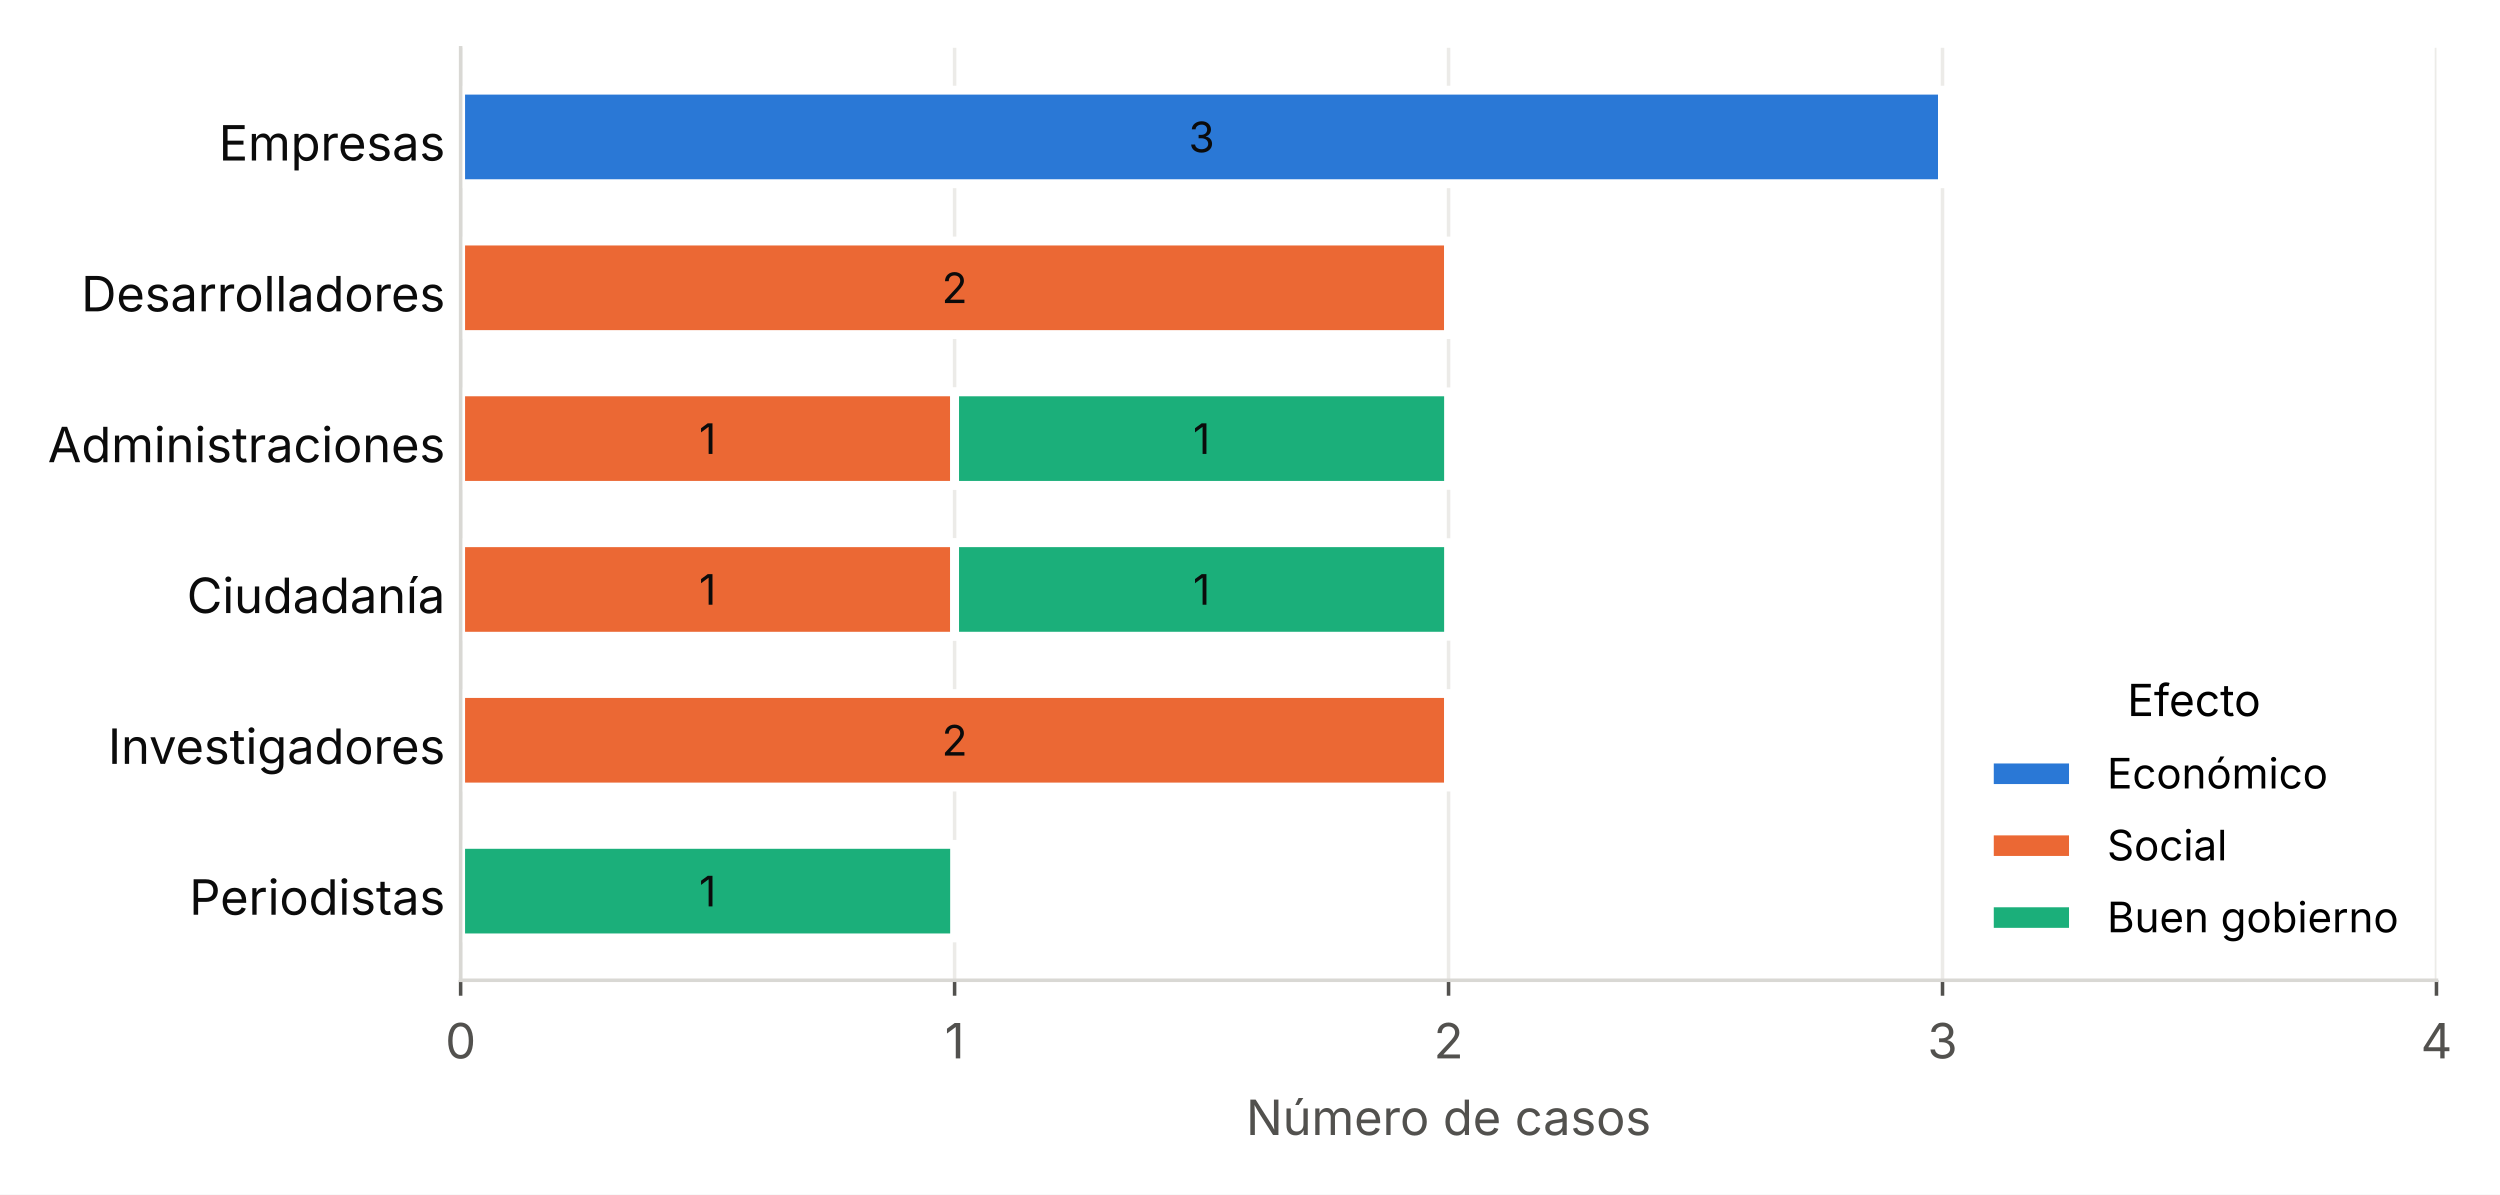
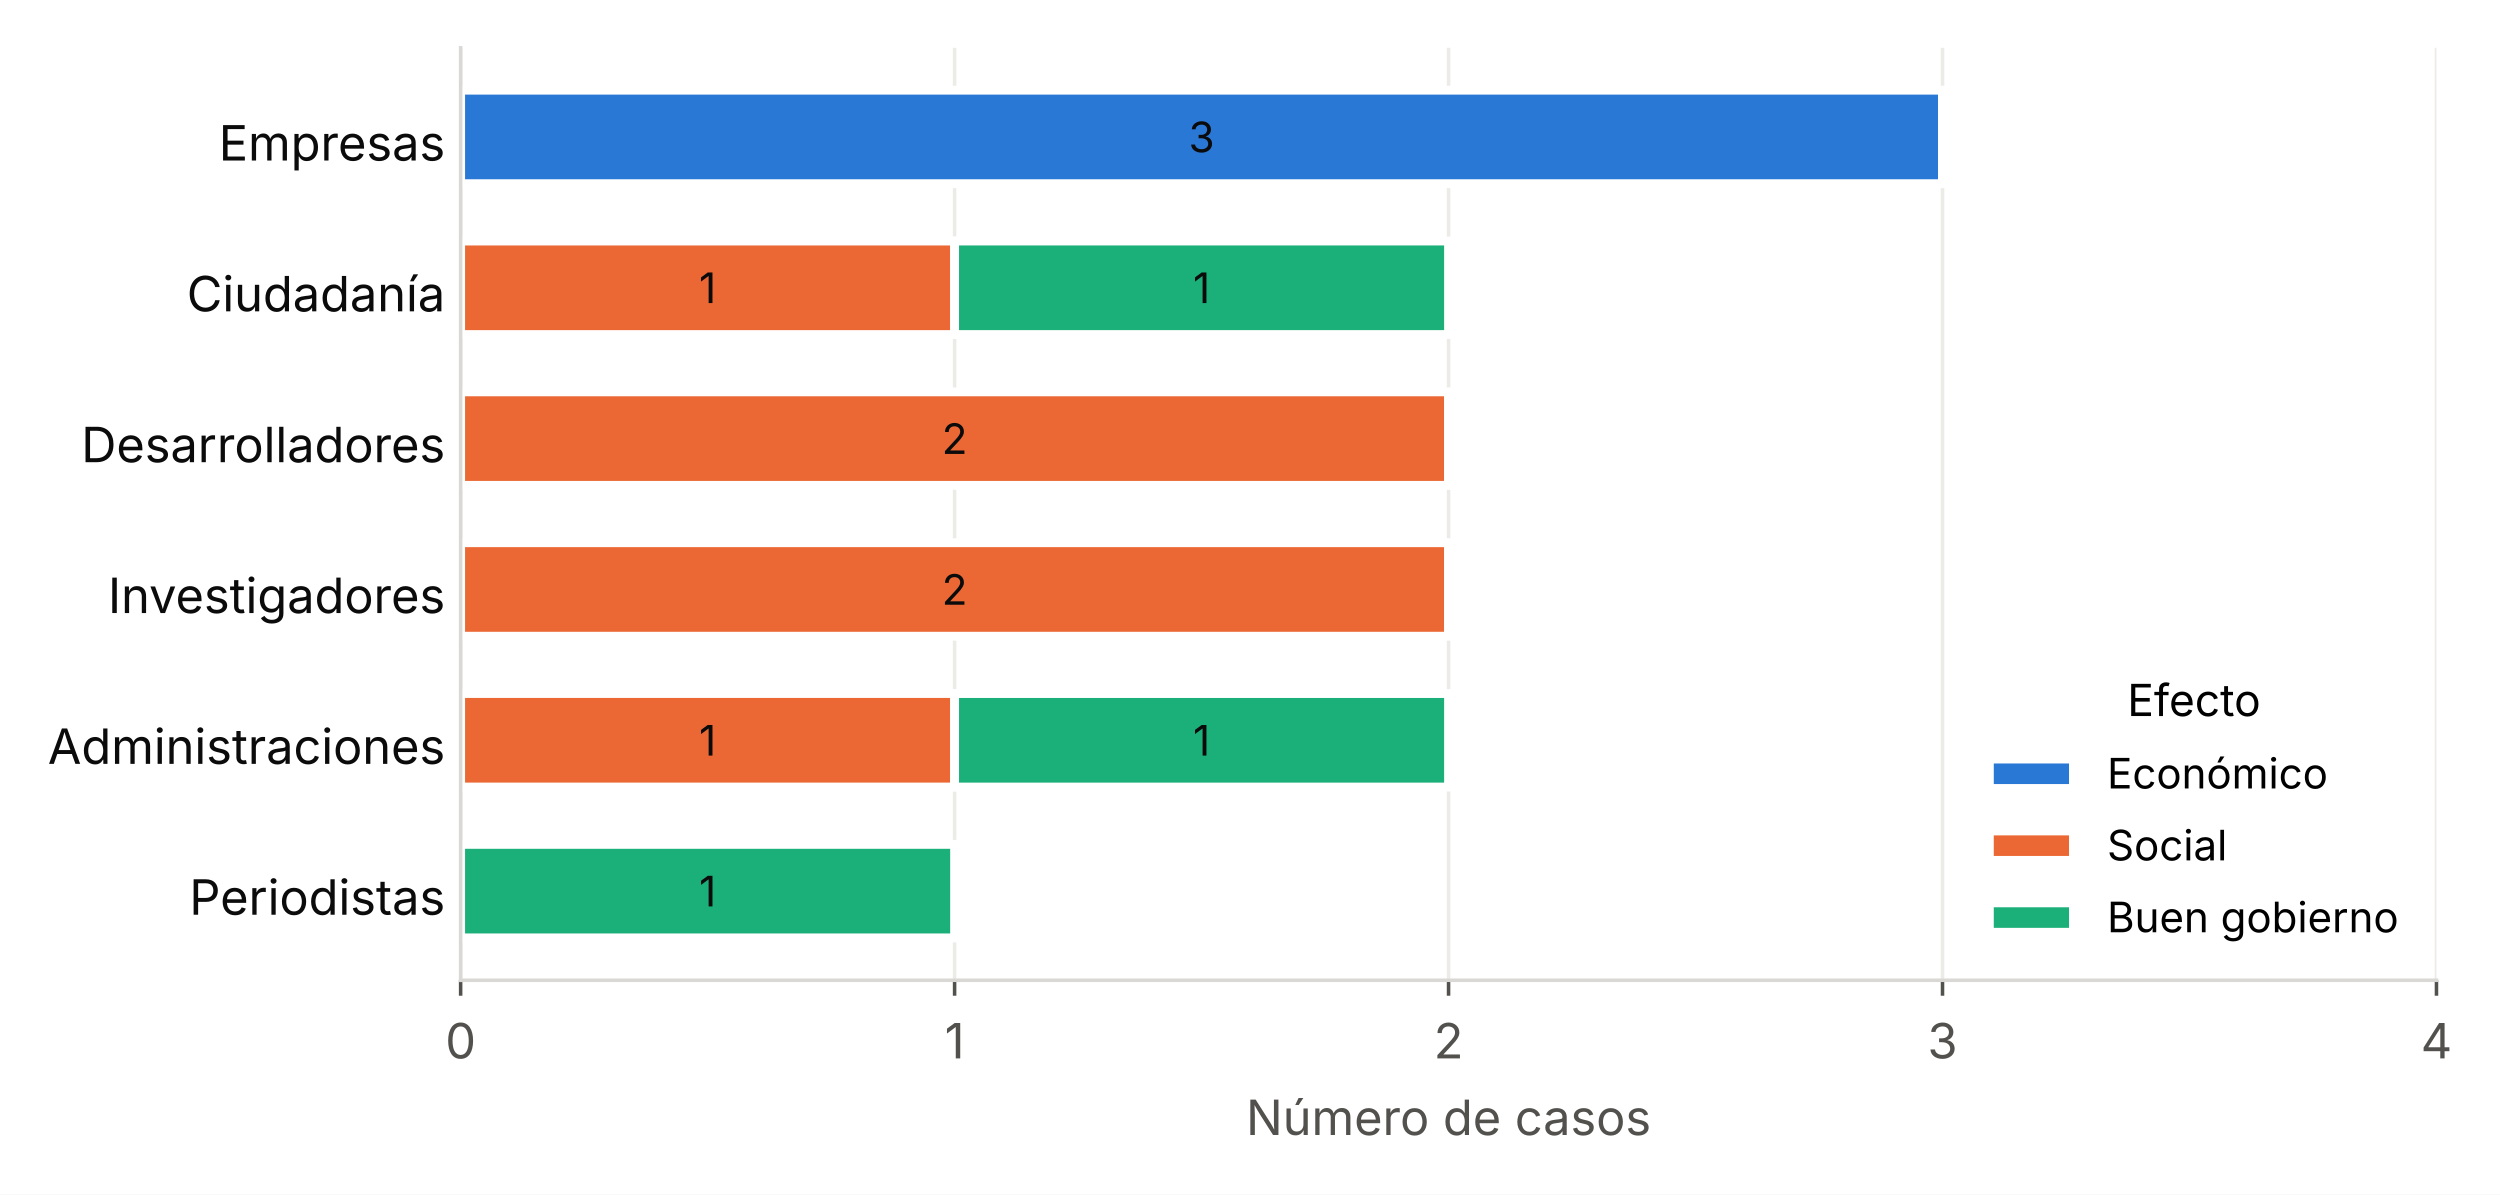
<svg xmlns="http://www.w3.org/2000/svg" xmlns:xlink="http://www.w3.org/1999/xlink" width="564.825pt" height="269.891pt" viewBox="0 0 564.825 269.891" version="1.1">
  <defs>
    <style type="text/css">*{stroke-linejoin: round; stroke-linecap: butt}</style>
  </defs>
  <g id="figure_1">
    <g id="patch_1">
      <path d="M 0 269.891  L 564.825 269.891  L 564.825 0  L 0 0  z " style="fill: #ffffff" />
    </g>
    <g id="axes_1">
      <g id="patch_2">
        <path d="M 104.072 221.472  L 550.472 221.472  L 550.472 10.8  L 104.072 10.8  z " style="fill: #ffffff" />
      </g>
      <g id="matplotlib.axis_1">
        <g id="xtick_1">
          <g id="line2d_1">
-             <path d="M 104.072 221.472  L 104.072 10.8  " clip-path="url(#p4649582b0c)" style="fill: none; stroke: #ecebe8; stroke-width: 0.8; stroke-linecap: square" />
+             <path d="M 104.072 221.472  L 104.072 10.8  " clip-path="url(#p39cdd6e2d8)" style="fill: none; stroke: #ecebe8; stroke-width: 0.8; stroke-linecap: square" />
          </g>
          <g id="line2d_2">
            <defs>
-               <path id="m8e27f40750" d="M 0 0  L 0 3.5  " style="stroke: #52514e; stroke-width: 0.8" />
+               <path id="mf27c030fe9" d="M 0 0  L 0 3.5  " style="stroke: #52514e; stroke-width: 0.8" />
            </defs>
            <g>
-               <use xlink:href="#m8e27f40750" x="104.072" y="221.472" style="fill: #52514e; stroke: #52514e; stroke-width: 0.8" />
+               <use xlink:href="#mf27c030fe9" x="104.072" y="221.472" style="fill: #52514e; stroke: #52514e; stroke-width: 0.8" />
            </g>
          </g>
          <g id="text_1">
            <g style="fill: #52514e" transform="translate(100.6019 239.1283) scale(0.11 -0.11)">
              <defs>
                <path id="Inter-Regular-53f" d="M 2019 -63  C 3059 -63 3656 809 3656 2325  C 3656 3834 3050 4719 2019 4719  C 988 4719 381 3834 381 2325  C 381 806 981 -63 2019 -63  z M 2019 456  C 1338 456 953 1144 953 2325  C 953 3509 1338 4203 2019 4203  C 2700 4203 3084 3513 3084 2325  C 3084 1144 2700 456 2019 456  z " transform="scale(0.015625)" />
              </defs>
              <use xlink:href="#Inter-Regular-53f" />
            </g>
          </g>
        </g>
        <g id="xtick_2">
          <g id="line2d_3">
-             <path d="M 215.672 221.472  L 215.672 10.8  " clip-path="url(#p4649582b0c)" style="fill: none; stroke: #ecebe8; stroke-width: 0.8; stroke-linecap: square" />
+             <path d="M 215.672 221.472  L 215.672 10.8  " clip-path="url(#p39cdd6e2d8)" style="fill: none; stroke: #ecebe8; stroke-width: 0.8; stroke-linecap: square" />
          </g>
          <g id="line2d_4">
            <g>
-               <use xlink:href="#m8e27f40750" x="215.672" y="221.472" style="fill: #52514e; stroke: #52514e; stroke-width: 0.8" />
+               <use xlink:href="#mf27c030fe9" x="215.672" y="221.472" style="fill: #52514e; stroke: #52514e; stroke-width: 0.8" />
            </g>
          </g>
          <g id="text_2">
            <g style="fill: #52514e" transform="translate(213.4351 239.1283) scale(0.11 -0.11)">
              <defs>
                <path id="Inter-Regular-540" d="M 2041 4656  L 1313 4656  L 300 3909  L 300 3272  L 1425 4106  L 1456 4106  L 1456 0  L 2041 0  L 2041 4656  z " transform="scale(0.015625)" />
              </defs>
              <use xlink:href="#Inter-Regular-540" />
            </g>
          </g>
        </g>
        <g id="xtick_3">
          <g id="line2d_5">
-             <path d="M 327.272 221.472  L 327.272 10.8  " clip-path="url(#p4649582b0c)" style="fill: none; stroke: #ecebe8; stroke-width: 0.8; stroke-linecap: square" />
+             <path d="M 327.272 221.472  L 327.272 10.8  " clip-path="url(#p39cdd6e2d8)" style="fill: none; stroke: #ecebe8; stroke-width: 0.8; stroke-linecap: square" />
          </g>
          <g id="line2d_6">
            <g>
-               <use xlink:href="#m8e27f40750" x="327.272" y="221.472" style="fill: #52514e; stroke: #52514e; stroke-width: 0.8" />
+               <use xlink:href="#mf27c030fe9" x="327.272" y="221.472" style="fill: #52514e; stroke: #52514e; stroke-width: 0.8" />
            </g>
          </g>
          <g id="text_3">
            <g style="fill: #52514e" transform="translate(323.9179 239.1283) scale(0.11 -0.11)">
              <defs>
                <path id="Inter-Regular-541" d="M 481 0  L 3447 0  L 3447 522  L 1300 522  L 1300 559  L 2319 1644  C 3141 2519 3369 2916 3369 3419  C 3369 4147 2778 4719 1947 4719  C 1119 4719 494 4159 494 3334  L 1063 3334  C 1063 3859 1400 4203 1931 4203  C 2428 4203 2806 3900 2806 3413  C 2806 2984 2544 2666 2028 2106  L 481 428  L 481 0  z " transform="scale(0.015625)" />
              </defs>
              <use xlink:href="#Inter-Regular-541" />
            </g>
          </g>
        </g>
        <g id="xtick_4">
          <g id="line2d_7">
-             <path d="M 438.872 221.472  L 438.872 10.8  " clip-path="url(#p4649582b0c)" style="fill: none; stroke: #ecebe8; stroke-width: 0.8; stroke-linecap: square" />
+             <path d="M 438.872 221.472  L 438.872 10.8  " clip-path="url(#p39cdd6e2d8)" style="fill: none; stroke: #ecebe8; stroke-width: 0.8; stroke-linecap: square" />
          </g>
          <g id="line2d_8">
            <g>
-               <use xlink:href="#m8e27f40750" x="438.872" y="221.472" style="fill: #52514e; stroke: #52514e; stroke-width: 0.8" />
+               <use xlink:href="#mf27c030fe9" x="438.872" y="221.472" style="fill: #52514e; stroke: #52514e; stroke-width: 0.8" />
            </g>
          </g>
          <g id="text_4">
            <g style="fill: #52514e" transform="translate(435.4749 239.1283) scale(0.11 -0.11)">
              <defs>
                <path id="Inter-Regular-543" d="M 1984 -63  C 2897 -63 3572 503 3572 1266  C 3572 1853 3225 2284 2631 2381  L 2631 2419  C 3106 2559 3403 2944 3403 3469  C 3403 4131 2872 4719 2003 4719  C 1184 4719 516 4216 491 3484  L 1063 3484  C 1081 3938 1516 4203 1991 4203  C 2497 4203 2822 3900 2822 3438  C 2822 2956 2447 2644 1903 2644  L 1525 2644  L 1525 2128  L 1903 2128  C 2594 2128 2984 1775 2984 1272  C 2984 788 2559 459 1975 459  C 1444 459 1025 731 991 1175  L 391 1175  C 422 438 1072 -63 1984 -63  z " transform="scale(0.015625)" />
              </defs>
              <use xlink:href="#Inter-Regular-543" />
            </g>
          </g>
        </g>
        <g id="xtick_5">
          <g id="line2d_9">
-             <path d="M 550.472 221.472  L 550.472 10.8  " clip-path="url(#p4649582b0c)" style="fill: none; stroke: #ecebe8; stroke-width: 0.8; stroke-linecap: square" />
+             <path d="M 550.472 221.472  L 550.472 10.8  " clip-path="url(#p39cdd6e2d8)" style="fill: none; stroke: #ecebe8; stroke-width: 0.8; stroke-linecap: square" />
          </g>
          <g id="line2d_10">
            <g>
-               <use xlink:href="#m8e27f40750" x="550.472" y="221.472" style="fill: #52514e; stroke: #52514e; stroke-width: 0.8" />
+               <use xlink:href="#mf27c030fe9" x="550.472" y="221.472" style="fill: #52514e; stroke: #52514e; stroke-width: 0.8" />
            </g>
          </g>
          <g id="text_5">
            <g style="fill: #52514e" transform="translate(546.9194 239.1283) scale(0.11 -0.11)">
              <defs>
                <path id="Inter-Regular-544" d="M 375 947  L 2566 947  L 2566 0  L 3134 0  L 3134 947  L 3766 947  L 3766 1469  L 3134 1469  L 3134 4656  L 2413 4656  L 375 1431  L 375 947  z M 2569 1469  L 1009 1469  L 1009 1506  L 2531 3913  L 2569 3913  L 2569 1469  z " transform="scale(0.015625)" />
              </defs>
              <use xlink:href="#Inter-Regular-544" />
            </g>
          </g>
        </g>
        <g id="text_6">
          <g style="fill: #52514e" transform="translate(281.518 256.4378) scale(0.11 -0.11)">
            <defs>
              <path id="Inter-Regular-12d" d="M 563 0  L 1159 0  L 1159 2656  C 1159 2881 1138 3347 1113 3944  C 1475 3297 1653 2984 1866 2650  L 3553 0  L 4259 0  L 4259 4656  L 3666 4656  L 3666 1800  C 3666 1550 3669 1153 3706 703  C 3494 1125 3281 1481 3156 1678  L 1263 4656  L 563 4656  L 563 0  z " transform="scale(0.015625)" />
              <path id="Inter-Regular-39c" d="M 1678 -44  C 2138 -44 2519 144 2747 653  L 2747 0  L 3291 0  L 3291 3494  L 2725 3494  L 2725 1400  C 2725 803 2347 463 1847 463  C 1359 463 1056 784 1056 1322  L 1056 3494  L 494 3494  L 494 1275  C 494 391 972 -44 1678 -44  z M 1644 3950  L 2103 3950  L 2709 4869  L 2081 4869  L 1644 3950  z " transform="scale(0.015625)" />
              <path id="Inter-Regular-300" d="M 494 0  L 1056 0  L 1056 2200  C 1056 2756 1428 3044 1838 3044  C 2231 3044 2522 2784 2522 2397  L 2522 0  L 3084 0  L 3084 2281  C 3084 2722 3372 3044 3844 3044  C 4219 3044 4547 2844 4547 2341  L 4547 0  L 5113 0  L 5113 2356  C 5113 3166 4619 3556 4013 3556  C 3506 3556 3078 3284 2913 2844  C 2788 3275 2481 3556 2022 3556  C 1609 3556 1216 3325 1044 2853  L 1041 3494  L 494 3494  L 494 0  z " transform="scale(0.015625)" />
              <path id="Inter-Regular-267" d="M 1963 -75  C 2678 -75 3200 284 3363 813  L 2819 963  C 2688 606 2378 425 1966 425  C 1347 425 922 825 894 1556  L 3419 1556  L 3419 1791  C 3419 3081 2638 3538 1897 3538  C 944 3538 325 2791 325 1719  C 325 644 950 -75 1963 -75  z M 897 2031  C 931 2566 1297 3038 1897 3038  C 2472 3038 2794 2625 2847 2031  L 897 2031  z " transform="scale(0.015625)" />
              <path id="Inter-Regular-356" d="M 494 0  L 1056 0  L 1056 2188  C 1056 2659 1425 3000 1928 3000  C 2078 3000 2231 2975 2266 2969  L 2266 3534  C 2200 3538 2063 3544 1981 3544  C 1566 3544 1203 3309 1075 2956  L 1038 2956  L 1038 3494  L 494 3494  L 494 0  z " transform="scale(0.015625)" />
              <path id="Inter-Regular-318" d="M 1916 -75  C 2869 -75 3513 647 3513 1725  C 3513 2819 2869 3538 1916 3538  C 966 3538 325 2819 325 1725  C 325 647 966 -75 1916 -75  z M 1916 428  C 1219 428 897 1038 897 1725  C 897 2422 1219 3034 1916 3034  C 2622 3034 2944 2419 2944 1725  C 2944 1038 2622 428 1916 428  z " transform="scale(0.015625)" />
              <path id="Inter-Regular-6eb" transform="scale(0.015625)" />
              <path id="Inter-Regular-256" d="M 1803 -75  C 2469 -75 2703 347 2819 541  L 2881 541  L 2881 0  L 3425 0  L 3425 4656  L 2863 4656  L 2863 2934  L 2819 2934  C 2703 3119 2488 3538 1806 3538  C 934 3538 325 2844 325 1738  C 325 625 931 -75 1803 -75  z M 1888 428  C 1234 428 897 1009 897 1744  C 897 2469 1225 3034 1888 3034  C 2531 3034 2869 2516 2869 1744  C 2869 966 2522 428 1888 428  z " transform="scale(0.015625)" />
              <path id="Inter-Regular-24b" d="M 1916 -75  C 2600 -75 3156 297 3344 919  L 2806 1072  C 2703 694 2384 428 1916 428  C 1219 428 897 1038 897 1725  C 897 2422 1219 3034 1916 3034  C 2375 3034 2688 2778 2791 2419  L 3331 2572  C 3141 3181 2591 3538 1916 3538  C 966 3538 325 2819 325 1725  C 325 647 966 -75 1916 -75  z " transform="scale(0.015625)" />
              <path id="Inter-Regular-1fc" d="M 1472 -81  C 2063 -81 2391 228 2509 475  L 2547 475  L 2547 0  L 3100 0  L 3100 2303  C 3100 3394 2259 3538 1791 3538  C 1250 3538 650 3344 381 2709  L 922 2531  C 1031 2775 1303 3044 1806 3044  C 2291 3044 2538 2794 2538 2359  L 2538 2341  C 2538 2081 2263 2100 1641 2022  C 994 1941 281 1794 281 994  C 281 306 809 -81 1472 -81  z M 1569 416  C 1150 416 847 603 847 966  C 847 1363 1206 1494 1616 1547  C 1831 1575 2444 1638 2538 1747  L 2538 1263  C 2538 834 2191 416 1569 416  z " transform="scale(0.015625)" />
              <path id="Inter-Regular-369" d="M 1681 -75  C 2500 -75 3059 372 3059 984  C 3059 1463 2763 1778 2128 1928  L 1600 2053  C 1191 2150 1013 2294 1013 2553  C 1013 2844 1325 3059 1741 3059  C 2191 3059 2388 2816 2484 2566  L 2994 2697  C 2834 3188 2456 3538 1738 3538  C 994 3538 444 3119 444 2519  C 444 2028 747 1716 1381 1566  L 1963 1428  C 2306 1347 2475 1188 2475 947  C 2475 659 2163 419 1675 419  C 1256 419 972 591 872 975  L 338 847  C 463 244 963 -75 1681 -75  z " transform="scale(0.015625)" />
            </defs>
            <use xlink:href="#Inter-Regular-12d" />
            <use xlink:href="#Inter-Regular-39c" transform="translate(75.34375 0)" />
            <use xlink:href="#Inter-Regular-300" transform="translate(134.4688 0)" />
            <use xlink:href="#Inter-Regular-267" transform="translate(222.0625 0)" />
            <use xlink:href="#Inter-Regular-356" transform="translate(280.3594 0)" />
            <use xlink:href="#Inter-Regular-318" transform="translate(316.3438 0)" />
            <use xlink:href="#Inter-Regular-6eb" transform="translate(376.3125 0)" />
            <use xlink:href="#Inter-Regular-256" transform="translate(404.4375 0)" />
            <use xlink:href="#Inter-Regular-267" transform="translate(465.6719 0)" />
            <use xlink:href="#Inter-Regular-6eb" transform="translate(523.9688 0)" />
            <use xlink:href="#Inter-Regular-24b" transform="translate(552.0938 0)" />
            <use xlink:href="#Inter-Regular-1fc" transform="translate(610.2031 0)" />
            <use xlink:href="#Inter-Regular-369" transform="translate(666.3594 0)" />
            <use xlink:href="#Inter-Regular-318" transform="translate(719.1406 0)" />
            <use xlink:href="#Inter-Regular-369" transform="translate(779.1094 0)" />
          </g>
        </g>
      </g>
      <g id="matplotlib.axis_2">
        <g id="ytick_1">
          <g id="line2d_11" />
          <g id="text_7">
            <g style="fill: #0b0b0b" transform="translate(49.42891 36.26839) scale(0.11 -0.11)">
              <defs>
                <path id="Inter-Regular-5f" d="M 563 0  L 3428 0  L 3428 525  L 1156 525  L 1156 2088  L 3247 2088  L 3247 2613  L 1156 2613  L 1156 4131  L 3400 4131  L 3400 4656  L 563 4656  L 563 0  z " transform="scale(0.015625)" />
                <path id="Inter-Regular-34d" d="M 494 -1306  L 1056 -1306  L 1056 541  L 1100 541  C 1216 347 1450 -75 2116 -75  C 2988 -75 3594 625 3594 1738  C 3594 2844 2984 3538 2113 3538  C 1431 3538 1216 3119 1100 2934  L 1038 2934  L 1038 3494  L 494 3494  L 494 -1306  z M 2031 428  C 1397 428 1050 966 1050 1744  C 1050 2516 1388 3034 2031 3034  C 2694 3034 3022 2469 3022 1744  C 3022 1009 2684 428 2031 428  z " transform="scale(0.015625)" />
              </defs>
              <use xlink:href="#Inter-Regular-5f" />
              <use xlink:href="#Inter-Regular-300" transform="translate(60.10938 0)" />
              <use xlink:href="#Inter-Regular-34d" transform="translate(147.7031 0)" />
              <use xlink:href="#Inter-Regular-356" transform="translate(208.9375 0)" />
              <use xlink:href="#Inter-Regular-267" transform="translate(244.9219 0)" />
              <use xlink:href="#Inter-Regular-369" transform="translate(303.2188 0)" />
              <use xlink:href="#Inter-Regular-1fc" transform="translate(356 0)" />
              <use xlink:href="#Inter-Regular-369" transform="translate(412.1562 0)" />
            </g>
          </g>
        </g>
        <g id="ytick_2">
          <g id="line2d_12" />
          <g id="text_8">
-             <g style="fill: #0b0b0b" transform="translate(18.35562 70.34669) scale(0.11 -0.11)">
+             <g style="fill: #0b0b0b" transform="translate(42.20328 70.34669) scale(0.11 -0.11)">
+               <defs>
+                 <path id="Inter-Regular-49" d="M 2447 -63  C 3400 -63 4163 519 4325 1466  L 3731 1466  C 3600 831 3056 488 2447 488  C 1613 488 959 1134 959 2325  C 959 3519 1609 4169 2447 4169  C 3053 4169 3600 3828 3731 3191  L 4325 3191  C 4159 4150 3391 4719 2447 4719  C 1253 4719 381 3803 381 2325  C 381 850 1253 -63 2447 -63  z " transform="scale(0.015625)" />
+                 <path id="Inter-Regular-2b2" d="M 494 0  L 1056 0  L 1056 3494  L 494 3494  L 494 0  z M 778 4066  C 994 4066 1172 4231 1172 4438  C 1172 4644 994 4809 778 4809  C 566 4809 388 4644 388 4438  C 388 4231 566 4066 778 4066  z " transform="scale(0.015625)" />
+                 <path id="Inter-Regular-395" d="M 1678 -44  C 2138 -44 2519 144 2747 653  L 2747 0  L 3291 0  L 3291 3494  L 2725 3494  L 2725 1400  C 2725 803 2347 463 1847 463  C 1359 463 1056 784 1056 1322  L 1056 3494  L 494 3494  L 494 1275  C 494 391 972 -44 1678 -44  z " transform="scale(0.015625)" />
+                 <path id="Inter-Regular-307" d="M 1056 2094  C 1056 2691 1434 3031 1938 3031  C 2425 3031 2725 2709 2725 2172  L 2725 0  L 3288 0  L 3288 2219  C 3288 3103 2813 3538 2106 3538  C 1638 3538 1263 3341 1038 2847  L 1034 3494  L 494 3494  L 494 0  L 1056 0  L 1056 2094  z " transform="scale(0.015625)" />
+                 <path id="Inter-Regular-2bd" d="M 494 0  L 1056 0  L 1056 3494  L 494 3494  L 494 0  z M 531 3950  L 991 3950  L 1597 4869  L 969 4869  L 531 3950  z " transform="scale(0.015625)" />
+               </defs>
+               <use xlink:href="#Inter-Regular-49" />
+               <use xlink:href="#Inter-Regular-2b2" transform="translate(73.04688 0)" />
+               <use xlink:href="#Inter-Regular-395" transform="translate(97.26562 0)" />
+               <use xlink:href="#Inter-Regular-256" transform="translate(156.3906 0)" />
+               <use xlink:href="#Inter-Regular-1fc" transform="translate(217.625 0)" />
+               <use xlink:href="#Inter-Regular-256" transform="translate(273.7812 0)" />
+               <use xlink:href="#Inter-Regular-1fc" transform="translate(335.0156 0)" />
+               <use xlink:href="#Inter-Regular-307" transform="translate(391.1719 0)" />
+               <use xlink:href="#Inter-Regular-2bd" transform="translate(450.25 0)" />
+               <use xlink:href="#Inter-Regular-1fc" transform="translate(474.4688 0)" />
+             </g>
+           </g>
+         </g>
+         <g id="ytick_3">
+           <g id="line2d_13" />
+           <g id="text_9">
+             <g style="fill: #0b0b0b" transform="translate(18.35562 104.425) scale(0.11 -0.11)">
              <defs>
                <path id="Inter-Regular-54" d="M 2016 0  C 3434 0 4238 881 4238 2338  C 4238 3781 3434 4656 2075 4656  L 563 4656  L 563 0  L 2016 0  z M 1156 525  L 1156 4131  L 2034 4131  C 3113 4131 3663 3456 3663 2338  C 3663 1206 3113 525 1978 525  L 1156 525  z " transform="scale(0.015625)" />
                <path id="Inter-Regular-2e2" d="M 1056 4656  L 494 4656  L 494 0  L 1056 0  L 1056 4656  z " transform="scale(0.015625)" />
              </defs>
              <use xlink:href="#Inter-Regular-54" />
              <use xlink:href="#Inter-Regular-267" transform="translate(72.17188 0)" />
              <use xlink:href="#Inter-Regular-369" transform="translate(130.4688 0)" />
              <use xlink:href="#Inter-Regular-1fc" transform="translate(183.25 0)" />
              <use xlink:href="#Inter-Regular-356" transform="translate(239.4062 0)" />
              <use xlink:href="#Inter-Regular-356" transform="translate(278.6094 0)" />
              <use xlink:href="#Inter-Regular-318" transform="translate(314.5938 0)" />
              <use xlink:href="#Inter-Regular-2e2" transform="translate(374.5625 0)" />
              <use xlink:href="#Inter-Regular-2e2" transform="translate(398.7812 0)" />
              <use xlink:href="#Inter-Regular-1fc" transform="translate(423 0)" />
              <use xlink:href="#Inter-Regular-256" transform="translate(479.1562 0)" />
              <use xlink:href="#Inter-Regular-318" transform="translate(540.3906 0)" />
              <use xlink:href="#Inter-Regular-356" transform="translate(600.3594 0)" />
              <use xlink:href="#Inter-Regular-267" transform="translate(636.3438 0)" />
              <use xlink:href="#Inter-Regular-369" transform="translate(694.6406 0)" />
            </g>
          </g>
        </g>
-         <g id="ytick_3">
-           <g id="line2d_13" />
-           <g id="text_9">
-             <g style="fill: #0b0b0b" transform="translate(10.8 104.425) scale(0.11 -0.11)">
+         <g id="ytick_4">
+           <g id="line2d_14" />
+           <g id="text_10">
+             <g style="fill: #0b0b0b" transform="translate(24.39875 138.5033) scale(0.11 -0.11)">
+               <defs>
+                 <path id="Inter-Regular-c5" d="M 1156 4656  L 563 4656  L 563 0  L 1156 0  L 1156 4656  z " transform="scale(0.015625)" />
+                 <path id="Inter-Regular-3d6" d="M 1503 0  L 2094 0  L 3428 3494  L 2813 3494  L 2069 1422  C 1959 1119 1878 813 1800 522  C 1719 813 1638 1119 1528 1422  L 784 3494  L 169 3494  L 1503 0  z " transform="scale(0.015625)" />
+                 <path id="Inter-Regular-37b" d="M 1869 3494  L 1150 3494  L 1150 4325  L 588 4325  L 588 3494  L 63 3494  L 63 3013  L 588 3013  L 588 863  C 588 291 944 -44 1547 -44  C 1691 -44 1850 -22 1966 19  L 1850 494  C 1756 475 1634 456 1563 456  C 1266 456 1150 594 1150 906  L 1150 3013  L 1869 3013  L 1869 3494  z " transform="scale(0.015625)" />
+                 <path id="Inter-Regular-293" d="M 1909 -1381  C 2759 -1381 3431 -994 3431 -91  L 3431 3494  L 2884 3494  L 2884 2934  L 2831 2934  C 2713 3122 2488 3538 1813 3538  C 941 3538 325 2844 325 1763  C 325 666 963 56 1800 56  C 2475 56 2697 441 2816 641  L 2869 641  L 2869 -59  C 2869 -634 2466 -891 1909 -891  C 1294 -891 1075 -578 928 -375  L 472 -669  C 688 -1053 1134 -1381 1909 -1381  z M 1894 556  C 1238 556 897 1056 897 1775  C 897 2472 1228 3034 1894 3034  C 2538 3034 2875 2516 2875 1775  C 2875 1013 2528 556 1894 556  z " transform="scale(0.015625)" />
+               </defs>
+               <use xlink:href="#Inter-Regular-c5" />
+               <use xlink:href="#Inter-Regular-307" transform="translate(26.85938 0)" />
+               <use xlink:href="#Inter-Regular-3d6" transform="translate(84.46875 0)" />
+               <use xlink:href="#Inter-Regular-267" transform="translate(138.7188 0)" />
+               <use xlink:href="#Inter-Regular-369" transform="translate(197.0156 0)" />
+               <use xlink:href="#Inter-Regular-37b" transform="translate(249.7969 0)" />
+               <use xlink:href="#Inter-Regular-2b2" transform="translate(282.5156 0)" />
+               <use xlink:href="#Inter-Regular-293" transform="translate(306.7344 0)" />
+               <use xlink:href="#Inter-Regular-1fc" transform="translate(368.0625 0)" />
+               <use xlink:href="#Inter-Regular-256" transform="translate(424.2188 0)" />
+               <use xlink:href="#Inter-Regular-318" transform="translate(485.4531 0)" />
+               <use xlink:href="#Inter-Regular-356" transform="translate(545.4219 0)" />
+               <use xlink:href="#Inter-Regular-267" transform="translate(581.4062 0)" />
+               <use xlink:href="#Inter-Regular-369" transform="translate(639.7031 0)" />
+             </g>
+           </g>
+         </g>
+         <g id="ytick_5">
+           <g id="line2d_15" />
+           <g id="text_11">
+             <g style="fill: #0b0b0b" transform="translate(10.8 172.5816) scale(0.11 -0.11)">
              <defs>
                <path id="Inter-Regular-2" d="M 163 0  L 794 0  L 1244 1300  L 3163 1300  L 3628 0  L 4253 0  L 2541 4656  L 1853 4656  L 163 0  z M 1425 1819  L 1753 2763  C 1853 3050 1997 3494 2194 4181  C 2391 3506 2528 3075 2641 2763  L 2978 1819  L 1425 1819  z " transform="scale(0.015625)" />
-                 <path id="Inter-Regular-2b2" d="M 494 0  L 1056 0  L 1056 3494  L 494 3494  L 494 0  z M 778 4066  C 994 4066 1172 4231 1172 4438  C 1172 4644 994 4809 778 4809  C 566 4809 388 4644 388 4438  C 388 4231 566 4066 778 4066  z " transform="scale(0.015625)" />
-                 <path id="Inter-Regular-307" d="M 1056 2094  C 1056 2691 1434 3031 1938 3031  C 2425 3031 2725 2709 2725 2172  L 2725 0  L 3288 0  L 3288 2219  C 3288 3103 2813 3538 2106 3538  C 1638 3538 1263 3341 1038 2847  L 1034 3494  L 494 3494  L 494 0  L 1056 0  L 1056 2094  z " transform="scale(0.015625)" />
-                 <path id="Inter-Regular-37b" d="M 1869 3494  L 1150 3494  L 1150 4325  L 588 4325  L 588 3494  L 63 3494  L 63 3013  L 588 3013  L 588 863  C 588 291 944 -44 1547 -44  C 1691 -44 1850 -22 1966 19  L 1850 494  C 1756 475 1634 456 1563 456  C 1266 456 1150 594 1150 906  L 1150 3013  L 1869 3013  L 1869 3494  z " transform="scale(0.015625)" />
              </defs>
              <use xlink:href="#Inter-Regular-2" />
              <use xlink:href="#Inter-Regular-256" transform="translate(69 0)" />
              <use xlink:href="#Inter-Regular-300" transform="translate(130.2344 0)" />
              <use xlink:href="#Inter-Regular-2b2" transform="translate(217.8281 0)" />
              <use xlink:href="#Inter-Regular-307" transform="translate(242.0469 0)" />
              <use xlink:href="#Inter-Regular-2b2" transform="translate(301.125 0)" />
              <use xlink:href="#Inter-Regular-369" transform="translate(325.3438 0)" />
              <use xlink:href="#Inter-Regular-37b" transform="translate(378.125 0)" />
              <use xlink:href="#Inter-Regular-356" transform="translate(410.8438 0)" />
              <use xlink:href="#Inter-Regular-1fc" transform="translate(448.4844 0)" />
              <use xlink:href="#Inter-Regular-24b" transform="translate(504.6406 0)" />
              <use xlink:href="#Inter-Regular-2b2" transform="translate(561.7656 0)" />
              <use xlink:href="#Inter-Regular-318" transform="translate(585.9844 0)" />
              <use xlink:href="#Inter-Regular-307" transform="translate(645.9531 0)" />
              <use xlink:href="#Inter-Regular-267" transform="translate(705.0312 0)" />
              <use xlink:href="#Inter-Regular-369" transform="translate(763.3281 0)" />
            </g>
          </g>
        </g>
-         <g id="ytick_4">
-           <g id="line2d_14" />
-           <g id="text_10">
-             <g style="fill: #0b0b0b" transform="translate(42.20328 138.5033) scale(0.11 -0.11)">
-               <defs>
-                 <path id="Inter-Regular-49" d="M 2447 -63  C 3400 -63 4163 519 4325 1466  L 3731 1466  C 3600 831 3056 488 2447 488  C 1613 488 959 1134 959 2325  C 959 3519 1609 4169 2447 4169  C 3053 4169 3600 3828 3731 3191  L 4325 3191  C 4159 4150 3391 4719 2447 4719  C 1253 4719 381 3803 381 2325  C 381 850 1253 -63 2447 -63  z " transform="scale(0.015625)" />
-                 <path id="Inter-Regular-395" d="M 1678 -44  C 2138 -44 2519 144 2747 653  L 2747 0  L 3291 0  L 3291 3494  L 2725 3494  L 2725 1400  C 2725 803 2347 463 1847 463  C 1359 463 1056 784 1056 1322  L 1056 3494  L 494 3494  L 494 1275  C 494 391 972 -44 1678 -44  z " transform="scale(0.015625)" />
-                 <path id="Inter-Regular-2bd" d="M 494 0  L 1056 0  L 1056 3494  L 494 3494  L 494 0  z M 531 3950  L 991 3950  L 1597 4869  L 969 4869  L 531 3950  z " transform="scale(0.015625)" />
-               </defs>
-               <use xlink:href="#Inter-Regular-49" />
-               <use xlink:href="#Inter-Regular-2b2" transform="translate(73.04688 0)" />
-               <use xlink:href="#Inter-Regular-395" transform="translate(97.26562 0)" />
-               <use xlink:href="#Inter-Regular-256" transform="translate(156.3906 0)" />
-               <use xlink:href="#Inter-Regular-1fc" transform="translate(217.625 0)" />
-               <use xlink:href="#Inter-Regular-256" transform="translate(273.7812 0)" />
-               <use xlink:href="#Inter-Regular-1fc" transform="translate(335.0156 0)" />
-               <use xlink:href="#Inter-Regular-307" transform="translate(391.1719 0)" />
-               <use xlink:href="#Inter-Regular-2bd" transform="translate(450.25 0)" />
-               <use xlink:href="#Inter-Regular-1fc" transform="translate(474.4688 0)" />
-             </g>
-           </g>
-         </g>
-         <g id="ytick_5">
-           <g id="line2d_15" />
-           <g id="text_11">
-             <g style="fill: #0b0b0b" transform="translate(24.39875 172.5816) scale(0.11 -0.11)">
-               <defs>
-                 <path id="Inter-Regular-c5" d="M 1156 4656  L 563 4656  L 563 0  L 1156 0  L 1156 4656  z " transform="scale(0.015625)" />
-                 <path id="Inter-Regular-3d6" d="M 1503 0  L 2094 0  L 3428 3494  L 2813 3494  L 2069 1422  C 1959 1119 1878 813 1800 522  C 1719 813 1638 1119 1528 1422  L 784 3494  L 169 3494  L 1503 0  z " transform="scale(0.015625)" />
-                 <path id="Inter-Regular-293" d="M 1909 -1381  C 2759 -1381 3431 -994 3431 -91  L 3431 3494  L 2884 3494  L 2884 2934  L 2831 2934  C 2713 3122 2488 3538 1813 3538  C 941 3538 325 2844 325 1763  C 325 666 963 56 1800 56  C 2475 56 2697 441 2816 641  L 2869 641  L 2869 -59  C 2869 -634 2466 -891 1909 -891  C 1294 -891 1075 -578 928 -375  L 472 -669  C 688 -1053 1134 -1381 1909 -1381  z M 1894 556  C 1238 556 897 1056 897 1775  C 897 2472 1228 3034 1894 3034  C 2538 3034 2875 2516 2875 1775  C 2875 1013 2528 556 1894 556  z " transform="scale(0.015625)" />
-               </defs>
-               <use xlink:href="#Inter-Regular-c5" />
-               <use xlink:href="#Inter-Regular-307" transform="translate(26.85938 0)" />
-               <use xlink:href="#Inter-Regular-3d6" transform="translate(84.46875 0)" />
-               <use xlink:href="#Inter-Regular-267" transform="translate(138.7188 0)" />
-               <use xlink:href="#Inter-Regular-369" transform="translate(197.0156 0)" />
-               <use xlink:href="#Inter-Regular-37b" transform="translate(249.7969 0)" />
-               <use xlink:href="#Inter-Regular-2b2" transform="translate(282.5156 0)" />
-               <use xlink:href="#Inter-Regular-293" transform="translate(306.7344 0)" />
-               <use xlink:href="#Inter-Regular-1fc" transform="translate(368.0625 0)" />
-               <use xlink:href="#Inter-Regular-256" transform="translate(424.2188 0)" />
-               <use xlink:href="#Inter-Regular-318" transform="translate(485.4531 0)" />
-               <use xlink:href="#Inter-Regular-356" transform="translate(545.4219 0)" />
-               <use xlink:href="#Inter-Regular-267" transform="translate(581.4062 0)" />
-               <use xlink:href="#Inter-Regular-369" transform="translate(639.7031 0)" />
-             </g>
-           </g>
-         </g>
        <g id="ytick_6">
          <g id="line2d_16" />
          <g id="text_12">
            <g style="fill: #0b0b0b" transform="translate(42.77734 206.6599) scale(0.11 -0.11)">
              <defs>
                <path id="Inter-Regular-178" d="M 563 0  L 1156 0  L 1156 1684  L 2159 1684  C 3244 1684 3744 2344 3744 3175  C 3744 4003 3244 4656 2156 4656  L 563 4656  L 563 0  z M 1156 2206  L 1156 4134  L 2125 4134  C 2869 4134 3153 3725 3153 3175  C 3153 2622 2869 2206 2131 2206  L 1156 2206  z " transform="scale(0.015625)" />
              </defs>
              <use xlink:href="#Inter-Regular-178" />
              <use xlink:href="#Inter-Regular-267" transform="translate(63.34375 0)" />
              <use xlink:href="#Inter-Regular-356" transform="translate(121.6406 0)" />
              <use xlink:href="#Inter-Regular-2b2" transform="translate(160.8438 0)" />
              <use xlink:href="#Inter-Regular-318" transform="translate(185.0625 0)" />
              <use xlink:href="#Inter-Regular-256" transform="translate(245.0312 0)" />
              <use xlink:href="#Inter-Regular-2b2" transform="translate(306.2656 0)" />
              <use xlink:href="#Inter-Regular-369" transform="translate(330.4844 0)" />
              <use xlink:href="#Inter-Regular-37b" transform="translate(383.2656 0)" />
              <use xlink:href="#Inter-Regular-1fc" transform="translate(416.4688 0)" />
              <use xlink:href="#Inter-Regular-369" transform="translate(472.625 0)" />
            </g>
          </g>
        </g>
      </g>
      <g id="patch_3">
-         <path d="M 104.072 20.376  L 438.872 20.376  L 438.872 41.505  L 104.072 41.505  z " clip-path="url(#p4649582b0c)" style="fill: #2a78d6; stroke: #ffffff; stroke-width: 2; stroke-linejoin: miter" />
+         <path d="M 104.072 20.376  L 438.872 20.376  L 438.872 41.505  L 104.072 41.505  z " clip-path="url(#p39cdd6e2d8)" style="fill: #2a78d6; stroke: #ffffff; stroke-width: 2; stroke-linejoin: miter" />
      </g>
      <g id="patch_4">
-         <path d="M 104.072 54.454  L 104.072 54.454  L 104.072 75.583  L 104.072 75.583  z " clip-path="url(#p4649582b0c)" style="fill: #2a78d6; stroke: #ffffff; stroke-width: 2; stroke-linejoin: miter" />
+         <path d="M 104.072 54.454  L 104.072 54.454  L 104.072 75.583  L 104.072 75.583  z " clip-path="url(#p39cdd6e2d8)" style="fill: #2a78d6; stroke: #ffffff; stroke-width: 2; stroke-linejoin: miter" />
      </g>
      <g id="patch_5">
-         <path d="M 104.072 88.533  L 104.072 88.533  L 104.072 109.661  L 104.072 109.661  z " clip-path="url(#p4649582b0c)" style="fill: #2a78d6; stroke: #ffffff; stroke-width: 2; stroke-linejoin: miter" />
+         <path d="M 104.072 88.533  L 104.072 88.533  L 104.072 109.661  L 104.072 109.661  z " clip-path="url(#p39cdd6e2d8)" style="fill: #2a78d6; stroke: #ffffff; stroke-width: 2; stroke-linejoin: miter" />
      </g>
      <g id="patch_6">
-         <path d="M 104.072 122.611  L 104.072 122.611  L 104.072 143.739  L 104.072 143.739  z " clip-path="url(#p4649582b0c)" style="fill: #2a78d6; stroke: #ffffff; stroke-width: 2; stroke-linejoin: miter" />
+         <path d="M 104.072 122.611  L 104.072 122.611  L 104.072 143.739  L 104.072 143.739  z " clip-path="url(#p39cdd6e2d8)" style="fill: #2a78d6; stroke: #ffffff; stroke-width: 2; stroke-linejoin: miter" />
      </g>
      <g id="patch_7">
-         <path d="M 104.072 156.689  L 104.072 156.689  L 104.072 177.818  L 104.072 177.818  z " clip-path="url(#p4649582b0c)" style="fill: #2a78d6; stroke: #ffffff; stroke-width: 2; stroke-linejoin: miter" />
+         <path d="M 104.072 156.689  L 104.072 156.689  L 104.072 177.818  L 104.072 177.818  z " clip-path="url(#p39cdd6e2d8)" style="fill: #2a78d6; stroke: #ffffff; stroke-width: 2; stroke-linejoin: miter" />
      </g>
      <g id="patch_8">
-         <path d="M 104.072 190.767  L 104.072 190.767  L 104.072 211.896  L 104.072 211.896  z " clip-path="url(#p4649582b0c)" style="fill: #2a78d6; stroke: #ffffff; stroke-width: 2; stroke-linejoin: miter" />
+         <path d="M 104.072 190.767  L 104.072 190.767  L 104.072 211.896  L 104.072 211.896  z " clip-path="url(#p39cdd6e2d8)" style="fill: #2a78d6; stroke: #ffffff; stroke-width: 2; stroke-linejoin: miter" />
      </g>
      <g id="patch_9">
-         <path d="M 438.872 20.376  L 438.872 20.376  L 438.872 41.505  L 438.872 41.505  z " clip-path="url(#p4649582b0c)" style="fill: #eb6834; stroke: #ffffff; stroke-width: 2; stroke-linejoin: miter" />
+         <path d="M 438.872 20.376  L 438.872 20.376  L 438.872 41.505  L 438.872 41.505  z " clip-path="url(#p39cdd6e2d8)" style="fill: #eb6834; stroke: #ffffff; stroke-width: 2; stroke-linejoin: miter" />
      </g>
      <g id="patch_10">
-         <path d="M 104.072 54.454  L 327.272 54.454  L 327.272 75.583  L 104.072 75.583  z " clip-path="url(#p4649582b0c)" style="fill: #eb6834; stroke: #ffffff; stroke-width: 2; stroke-linejoin: miter" />
+         <path d="M 104.072 54.454  L 215.672 54.454  L 215.672 75.583  L 104.072 75.583  z " clip-path="url(#p39cdd6e2d8)" style="fill: #eb6834; stroke: #ffffff; stroke-width: 2; stroke-linejoin: miter" />
      </g>
      <g id="patch_11">
-         <path d="M 104.072 88.533  L 215.672 88.533  L 215.672 109.661  L 104.072 109.661  z " clip-path="url(#p4649582b0c)" style="fill: #eb6834; stroke: #ffffff; stroke-width: 2; stroke-linejoin: miter" />
+         <path d="M 104.072 88.533  L 327.272 88.533  L 327.272 109.661  L 104.072 109.661  z " clip-path="url(#p39cdd6e2d8)" style="fill: #eb6834; stroke: #ffffff; stroke-width: 2; stroke-linejoin: miter" />
      </g>
      <g id="patch_12">
-         <path d="M 104.072 122.611  L 215.672 122.611  L 215.672 143.739  L 104.072 143.739  z " clip-path="url(#p4649582b0c)" style="fill: #eb6834; stroke: #ffffff; stroke-width: 2; stroke-linejoin: miter" />
+         <path d="M 104.072 122.611  L 327.272 122.611  L 327.272 143.739  L 104.072 143.739  z " clip-path="url(#p39cdd6e2d8)" style="fill: #eb6834; stroke: #ffffff; stroke-width: 2; stroke-linejoin: miter" />
      </g>
      <g id="patch_13">
-         <path d="M 104.072 156.689  L 327.272 156.689  L 327.272 177.818  L 104.072 177.818  z " clip-path="url(#p4649582b0c)" style="fill: #eb6834; stroke: #ffffff; stroke-width: 2; stroke-linejoin: miter" />
+         <path d="M 104.072 156.689  L 215.672 156.689  L 215.672 177.818  L 104.072 177.818  z " clip-path="url(#p39cdd6e2d8)" style="fill: #eb6834; stroke: #ffffff; stroke-width: 2; stroke-linejoin: miter" />
      </g>
      <g id="patch_14">
-         <path d="M 104.072 190.767  L 104.072 190.767  L 104.072 211.896  L 104.072 211.896  z " clip-path="url(#p4649582b0c)" style="fill: #eb6834; stroke: #ffffff; stroke-width: 2; stroke-linejoin: miter" />
+         <path d="M 104.072 190.767  L 104.072 190.767  L 104.072 211.896  L 104.072 211.896  z " clip-path="url(#p39cdd6e2d8)" style="fill: #eb6834; stroke: #ffffff; stroke-width: 2; stroke-linejoin: miter" />
      </g>
      <g id="patch_15">
-         <path d="M 438.872 20.376  L 438.872 20.376  L 438.872 41.505  L 438.872 41.505  z " clip-path="url(#p4649582b0c)" style="fill: #1baf7a; stroke: #ffffff; stroke-width: 2; stroke-linejoin: miter" />
+         <path d="M 438.872 20.376  L 438.872 20.376  L 438.872 41.505  L 438.872 41.505  z " clip-path="url(#p39cdd6e2d8)" style="fill: #1baf7a; stroke: #ffffff; stroke-width: 2; stroke-linejoin: miter" />
      </g>
      <g id="patch_16">
-         <path d="M 327.272 54.454  L 327.272 54.454  L 327.272 75.583  L 327.272 75.583  z " clip-path="url(#p4649582b0c)" style="fill: #1baf7a; stroke: #ffffff; stroke-width: 2; stroke-linejoin: miter" />
+         <path d="M 215.672 54.454  L 327.272 54.454  L 327.272 75.583  L 215.672 75.583  z " clip-path="url(#p39cdd6e2d8)" style="fill: #1baf7a; stroke: #ffffff; stroke-width: 2; stroke-linejoin: miter" />
      </g>
      <g id="patch_17">
-         <path d="M 215.672 88.533  L 327.272 88.533  L 327.272 109.661  L 215.672 109.661  z " clip-path="url(#p4649582b0c)" style="fill: #1baf7a; stroke: #ffffff; stroke-width: 2; stroke-linejoin: miter" />
+         <path d="M 327.272 88.533  L 327.272 88.533  L 327.272 109.661  L 327.272 109.661  z " clip-path="url(#p39cdd6e2d8)" style="fill: #1baf7a; stroke: #ffffff; stroke-width: 2; stroke-linejoin: miter" />
      </g>
      <g id="patch_18">
-         <path d="M 215.672 122.611  L 327.272 122.611  L 327.272 143.739  L 215.672 143.739  z " clip-path="url(#p4649582b0c)" style="fill: #1baf7a; stroke: #ffffff; stroke-width: 2; stroke-linejoin: miter" />
+         <path d="M 327.272 122.611  L 327.272 122.611  L 327.272 143.739  L 327.272 143.739  z " clip-path="url(#p39cdd6e2d8)" style="fill: #1baf7a; stroke: #ffffff; stroke-width: 2; stroke-linejoin: miter" />
      </g>
      <g id="patch_19">
-         <path d="M 327.272 156.689  L 327.272 156.689  L 327.272 177.818  L 327.272 177.818  z " clip-path="url(#p4649582b0c)" style="fill: #1baf7a; stroke: #ffffff; stroke-width: 2; stroke-linejoin: miter" />
+         <path d="M 215.672 156.689  L 327.272 156.689  L 327.272 177.818  L 215.672 177.818  z " clip-path="url(#p39cdd6e2d8)" style="fill: #1baf7a; stroke: #ffffff; stroke-width: 2; stroke-linejoin: miter" />
      </g>
      <g id="patch_20">
-         <path d="M 104.072 190.767  L 215.672 190.767  L 215.672 211.896  L 104.072 211.896  z " clip-path="url(#p4649582b0c)" style="fill: #1baf7a; stroke: #ffffff; stroke-width: 2; stroke-linejoin: miter" />
+         <path d="M 104.072 190.767  L 215.672 190.767  L 215.672 211.896  L 104.072 211.896  z " clip-path="url(#p39cdd6e2d8)" style="fill: #1baf7a; stroke: #ffffff; stroke-width: 2; stroke-linejoin: miter" />
      </g>
      <g id="patch_21">
        <path d="M 104.072 221.472  L 104.072 10.8  " style="fill: none; stroke: #d9d8d4; stroke-width: 0.8; stroke-linejoin: miter; stroke-linecap: square" />
      </g>
      <g id="patch_22">
        <path d="M 104.072 221.472  L 550.472 221.472  " style="fill: none; stroke: #d9d8d4; stroke-width: 0.8; stroke-linejoin: miter; stroke-linecap: square" />
      </g>
      <g id="text_13">
        <g style="fill: #0b0b0b" transform="translate(268.5382 34.39608) scale(0.095 -0.095)">
          <use xlink:href="#Inter-Regular-543" />
        </g>
      </g>
      <g id="text_14">
-         <g style="fill: #0b0b0b" transform="translate(212.7753 68.47437) scale(0.095 -0.095)">
+         <g style="fill: #0b0b0b" transform="translate(157.9401 68.47437) scale(0.095 -0.095)">
+           <use xlink:href="#Inter-Regular-540" />
+         </g>
+       </g>
+       <g id="text_15">
+         <g style="fill: #0b0b0b" transform="translate(212.7753 102.5527) scale(0.095 -0.095)">
          <use xlink:href="#Inter-Regular-541" />
        </g>
      </g>
-       <g id="text_15">
-         <g style="fill: #0b0b0b" transform="translate(157.9401 102.5527) scale(0.095 -0.095)">
+       <g id="text_16">
+         <g style="fill: #0b0b0b" transform="translate(212.7753 136.631) scale(0.095 -0.095)">
+           <use xlink:href="#Inter-Regular-541" />
+         </g>
+       </g>
+       <g id="text_17">
+         <g style="fill: #0b0b0b" transform="translate(157.9401 170.7092) scale(0.095 -0.095)">
          <use xlink:href="#Inter-Regular-540" />
        </g>
      </g>
-       <g id="text_16">
-         <g style="fill: #0b0b0b" transform="translate(157.9401 136.631) scale(0.095 -0.095)">
+       <g id="text_18">
+         <g style="fill: #0b0b0b" transform="translate(269.5401 68.47437) scale(0.095 -0.095)">
          <use xlink:href="#Inter-Regular-540" />
        </g>
      </g>
-       <g id="text_17">
-         <g style="fill: #0b0b0b" transform="translate(212.7753 170.7092) scale(0.095 -0.095)">
-           <use xlink:href="#Inter-Regular-541" />
-         </g>
-       </g>
-       <g id="text_18">
-         <g style="fill: #0b0b0b" transform="translate(269.5401 102.5527) scale(0.095 -0.095)">
-           <use xlink:href="#Inter-Regular-540" />
-         </g>
-       </g>
      <g id="text_19">
-         <g style="fill: #0b0b0b" transform="translate(269.5401 136.631) scale(0.095 -0.095)">
+         <g style="fill: #0b0b0b" transform="translate(269.5401 170.7092) scale(0.095 -0.095)">
          <use xlink:href="#Inter-Regular-540" />
        </g>
      </g>
      <g id="text_20">
        <g style="fill: #0b0b0b" transform="translate(157.9401 204.7875) scale(0.095 -0.095)">
          <use xlink:href="#Inter-Regular-540" />
        </g>
      </g>
      <g id="legend_1">
        <g id="text_21">
          <g transform="translate(480.6203 161.776) scale(0.1 -0.1)">
            <defs>
              <path id="Inter-Regular-288" d="M 2119 3494  L 1313 3494  L 1313 3834  C 1313 4172 1463 4353 1809 4353  C 1966 4353 2053 4319 2113 4300  L 2269 4781  C 2184 4819 2009 4875 1744 4875  C 1234 4875 750 4566 750 3959  L 750 3494  L 63 3494  L 63 3013  L 750 3013  L 750 0  L 1313 0  L 1313 3013  L 2119 3013  L 2119 3494  z " transform="scale(0.015625)" />
            </defs>
            <use xlink:href="#Inter-Regular-5f" />
            <use xlink:href="#Inter-Regular-288" transform="translate(60.10938 0)" />
            <use xlink:href="#Inter-Regular-267" transform="translate(94.20312 0)" />
            <use xlink:href="#Inter-Regular-24b" transform="translate(152.5 0)" />
            <use xlink:href="#Inter-Regular-37b" transform="translate(209.625 0)" />
            <use xlink:href="#Inter-Regular-318" transform="translate(241.375 0)" />
          </g>
        </g>
        <g id="patch_23">
          <path d="M 449.453 178.141  L 468.453 178.141  L 468.453 171.491  L 449.453 171.491  z " style="fill: #2a78d6; stroke: #ffffff; stroke-width: 2; stroke-linejoin: miter" />
        </g>
        <g id="text_22">
          <g transform="translate(476.0529 178.1412) scale(0.095 -0.095)">
            <defs>
              <path id="Inter-Regular-31e" d="M 1916 -75  C 2869 -75 3513 647 3513 1725  C 3513 2819 2869 3538 1916 3538  C 966 3538 325 2819 325 1725  C 325 647 966 -75 1916 -75  z M 1916 428  C 1219 428 897 1038 897 1725  C 897 2422 1219 3034 1916 3034  C 2622 3034 2944 2419 2944 1725  C 2944 1038 2622 428 1916 428  z M 1669 3950  L 2128 3950  L 2734 4869  L 2106 4869  L 1669 3950  z " transform="scale(0.015625)" />
            </defs>
            <use xlink:href="#Inter-Regular-5f" />
            <use xlink:href="#Inter-Regular-24b" transform="translate(60.10938 0)" />
            <use xlink:href="#Inter-Regular-318" transform="translate(117.2344 0)" />
            <use xlink:href="#Inter-Regular-307" transform="translate(177.2031 0)" />
            <use xlink:href="#Inter-Regular-31e" transform="translate(236.2812 0)" />
            <use xlink:href="#Inter-Regular-300" transform="translate(296.25 0)" />
            <use xlink:href="#Inter-Regular-2b2" transform="translate(383.8438 0)" />
            <use xlink:href="#Inter-Regular-24b" transform="translate(408.0625 0)" />
            <use xlink:href="#Inter-Regular-318" transform="translate(465.1875 0)" />
          </g>
        </g>
        <g id="patch_24">
          <path d="M 449.453 194.386  L 468.453 194.386  L 468.453 187.736  L 449.453 187.736  z " style="fill: #eb6834; stroke: #ffffff; stroke-width: 2; stroke-linejoin: miter" />
        </g>
        <g id="text_23">
          <g transform="translate(476.0529 194.3859) scale(0.095 -0.095)">
            <defs>
              <path id="Inter-Regular-18e" d="M 2053 -81  C 3128 -81 3744 506 3744 1269  C 3744 2138 2925 2419 2425 2556  L 1959 2684  C 1619 2778 1072 2950 1072 3438  C 1072 3875 1472 4194 2075 4194  C 2628 4194 3047 3934 3100 3481  L 3681 3481  C 3653 4184 3013 4719 2094 4719  C 1194 4719 494 4197 494 3409  C 494 2791 931 2406 1681 2194  L 2244 2034  C 2741 1894 3166 1728 3166 1278  C 3166 781 2684 450 2053 450  C 1506 450 1019 691 972 1219  L 363 1219  C 416 438 1044 -81 2053 -81  z " transform="scale(0.015625)" />
            </defs>
            <use xlink:href="#Inter-Regular-18e" />
            <use xlink:href="#Inter-Regular-318" transform="translate(64.15625 0)" />
            <use xlink:href="#Inter-Regular-24b" transform="translate(124.125 0)" />
            <use xlink:href="#Inter-Regular-2b2" transform="translate(181.25 0)" />
            <use xlink:href="#Inter-Regular-1fc" transform="translate(205.4688 0)" />
            <use xlink:href="#Inter-Regular-2e2" transform="translate(261.625 0)" />
          </g>
        </g>
        <g id="patch_25">
          <path d="M 449.453 210.63  L 468.453 210.63  L 468.453 203.98  L 449.453 203.98  z " style="fill: #1baf7a; stroke: #ffffff; stroke-width: 2; stroke-linejoin: miter" />
        </g>
        <g id="text_24">
          <g transform="translate(476.0529 210.6305) scale(0.095 -0.095)">
            <defs>
              <path id="Inter-Regular-41" d="M 563 0  L 2266 0  C 3363 0 3825 538 3825 1241  C 3825 1972 3316 2372 2881 2400  L 2881 2444  C 3288 2553 3644 2825 3644 3422  C 3644 4103 3184 4656 2213 4656  L 563 4656  L 563 0  z M 1156 525  L 1156 2113  L 2281 2113  C 2878 2113 3253 1713 3253 1247  C 3253 844 2975 525 2250 525  L 1156 525  z M 1156 2613  L 1156 4131  L 2200 4131  C 2803 4131 3075 3813 3075 3409  C 3075 2928 2681 2613 2181 2613  L 1156 2613  z " transform="scale(0.015625)" />
              <path id="Inter-Regular-243" d="M 2116 -75  C 2988 -75 3594 625 3594 1738  C 3594 2844 2984 3538 2113 3538  C 1431 3538 1216 3119 1100 2934  L 1056 2934  L 1056 4656  L 494 4656  L 494 0  L 1038 0  L 1038 541  L 1100 541  C 1216 347 1450 -75 2116 -75  z M 2031 428  C 1397 428 1050 966 1050 1744  C 1050 2516 1388 3034 2031 3034  C 2694 3034 3022 2469 3022 1744  C 3022 1009 2684 428 2031 428  z " transform="scale(0.015625)" />
            </defs>
            <use xlink:href="#Inter-Regular-41" />
            <use xlink:href="#Inter-Regular-395" transform="translate(65.4375 0)" />
            <use xlink:href="#Inter-Regular-267" transform="translate(124.5625 0)" />
            <use xlink:href="#Inter-Regular-307" transform="translate(182.8594 0)" />
            <use xlink:href="#Inter-Regular-6eb" transform="translate(241.9375 0)" />
            <use xlink:href="#Inter-Regular-293" transform="translate(270.0625 0)" />
            <use xlink:href="#Inter-Regular-318" transform="translate(331.3906 0)" />
            <use xlink:href="#Inter-Regular-243" transform="translate(391.3594 0)" />
            <use xlink:href="#Inter-Regular-2b2" transform="translate(452.5938 0)" />
            <use xlink:href="#Inter-Regular-267" transform="translate(476.8125 0)" />
            <use xlink:href="#Inter-Regular-356" transform="translate(535.1094 0)" />
            <use xlink:href="#Inter-Regular-307" transform="translate(574.3125 0)" />
            <use xlink:href="#Inter-Regular-318" transform="translate(633.3906 0)" />
          </g>
        </g>
      </g>
    </g>
  </g>
  <defs>
-     <clipPath id="p4649582b0c">
+     <clipPath id="p39cdd6e2d8">
      <rect x="104.072" y="10.8" width="446.4" height="210.672" />
    </clipPath>
  </defs>
</svg>
